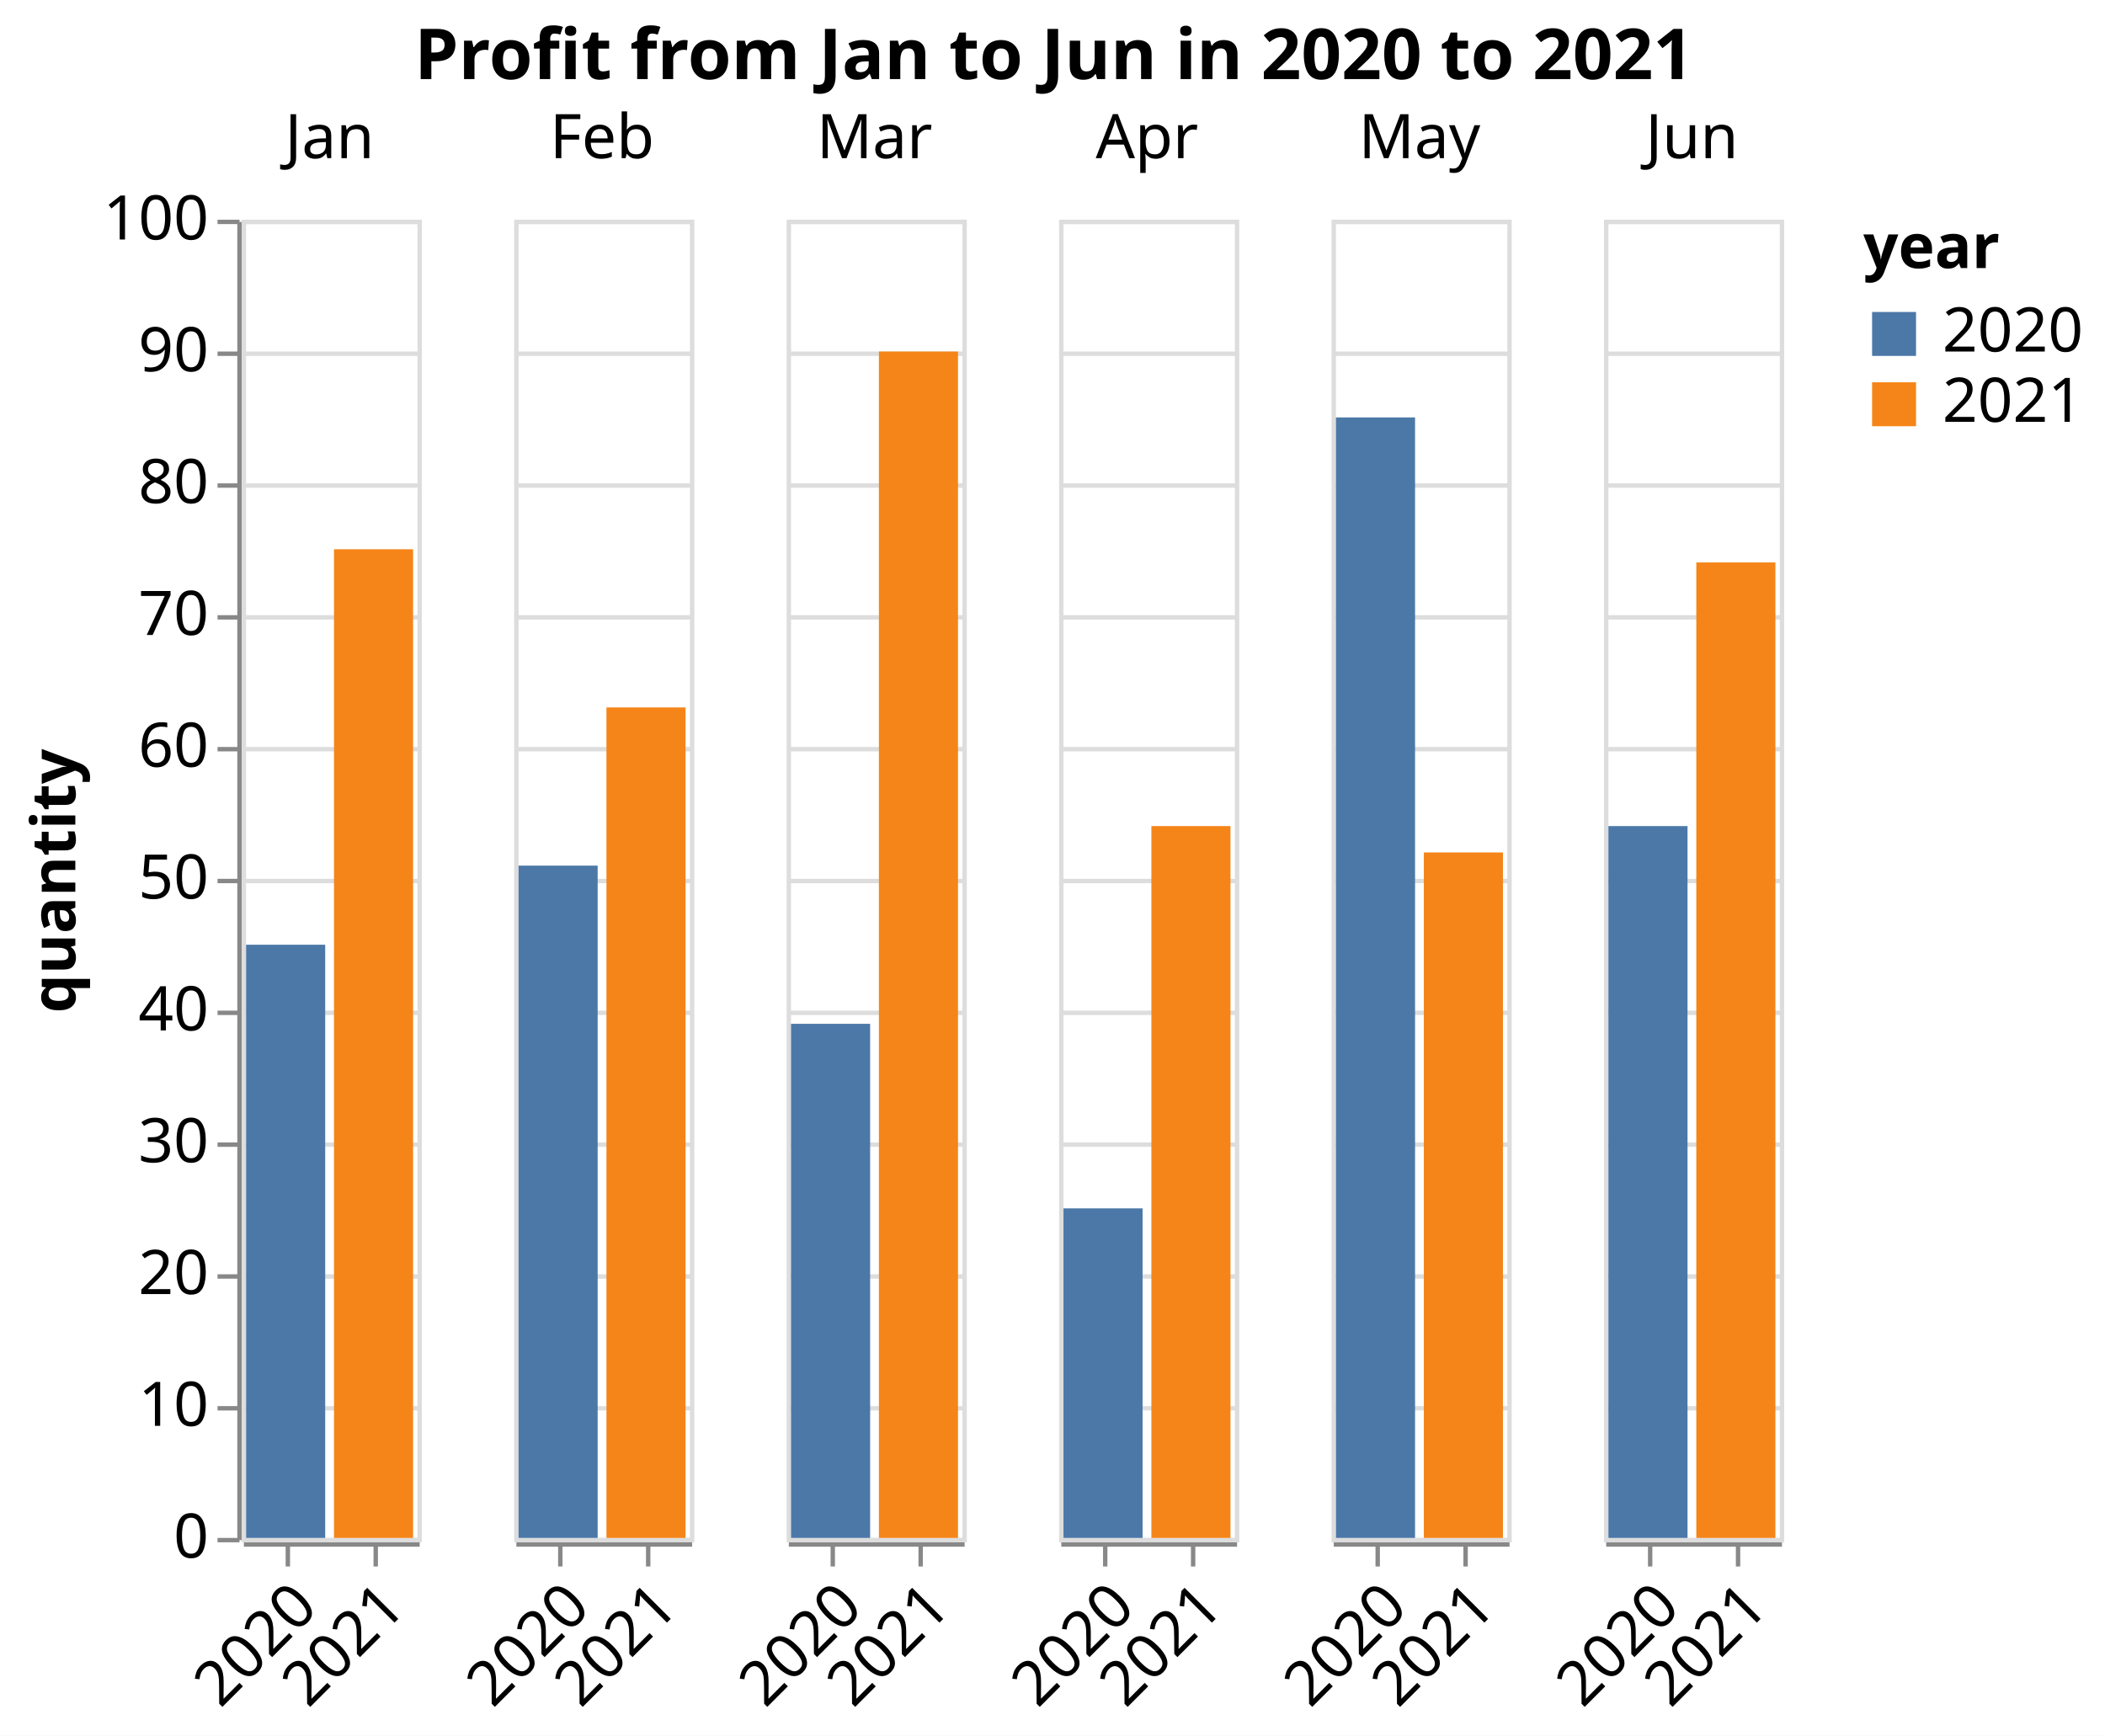
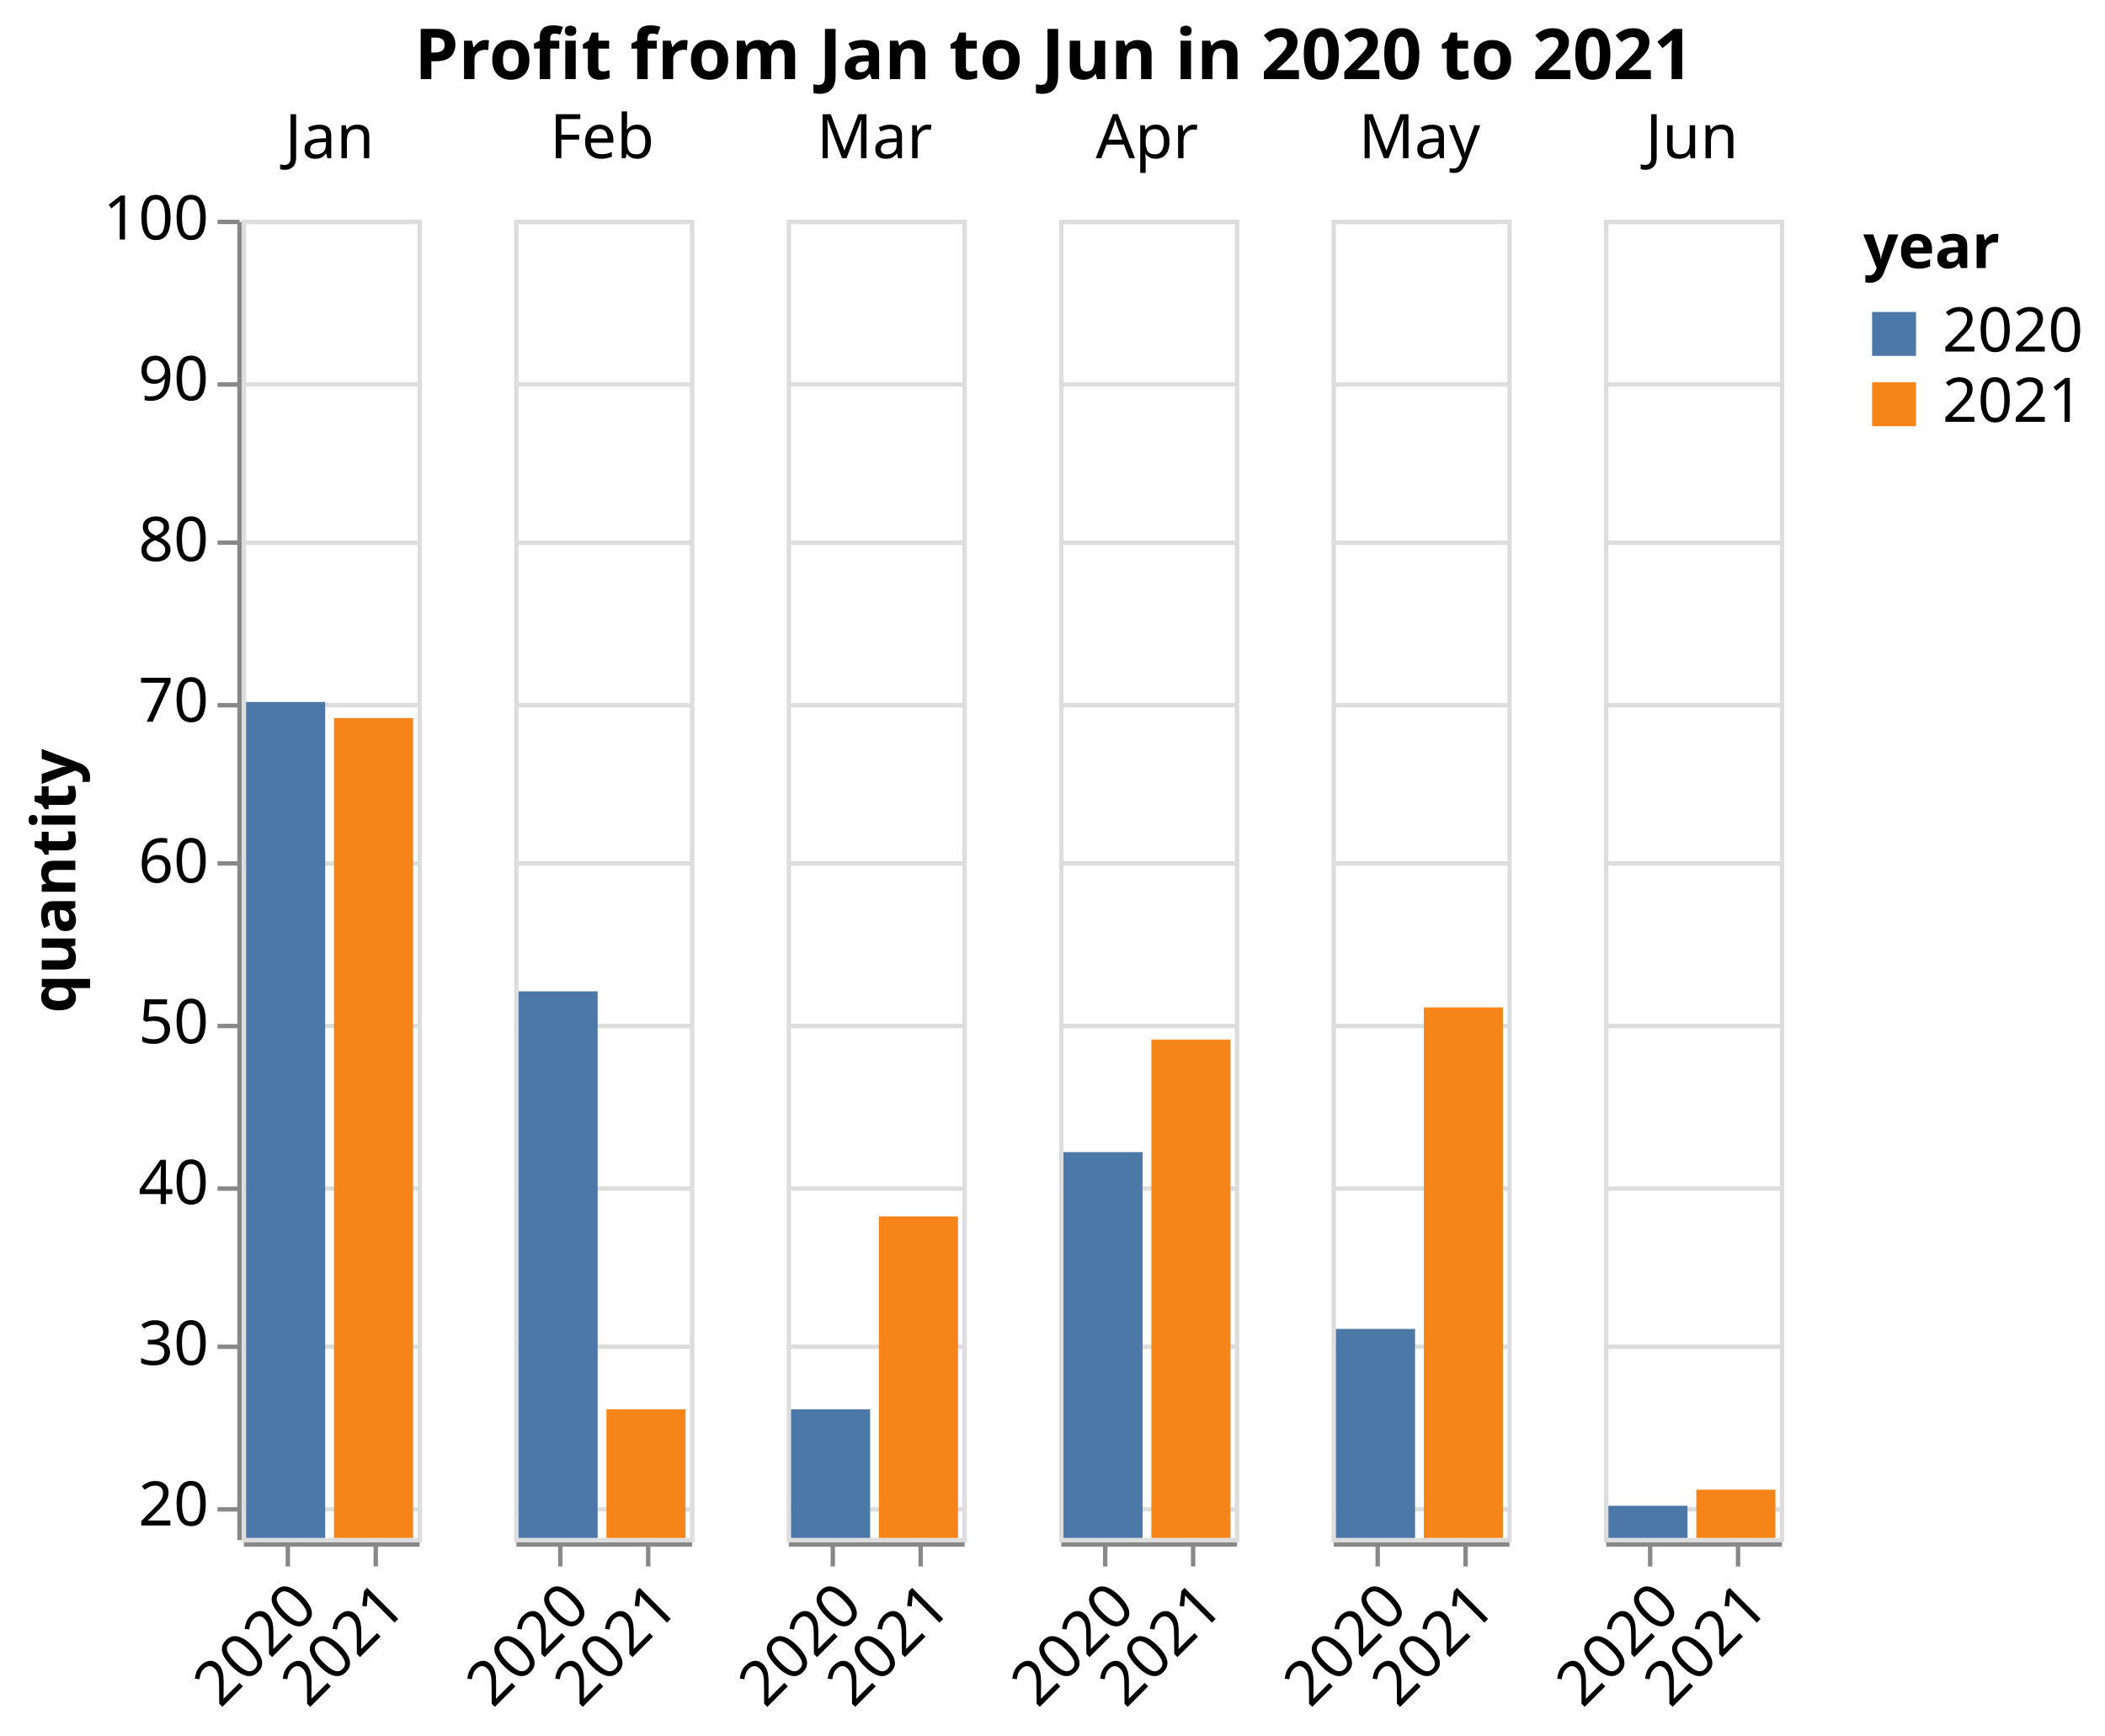
<svg xmlns="http://www.w3.org/2000/svg" version="1.1" class="marks" width="479" height="395" viewBox="0 0 479 395">
  <rect width="479" height="395" fill="white" />
  <g fill="none" stroke-miterlimit="10" transform="translate(55,50)">
    <g class="mark-group role-frame root" role="graphics-object" aria-roledescription="group mark container">
      <g transform="translate(0,0)">
        <path class="background" aria-hidden="true" d="M0,0h0v0h0Z" />
        <g>
          <g class="mark-group role-row-header row_header" role="graphics-object" aria-roledescription="group mark container">
            <g transform="translate(-1,0)">
              <path class="background" aria-hidden="true" d="M0,0h0v300h0Z" />
              <g>
-                 <g class="mark-group role-axis" role="graphics-symbol" aria-roledescription="axis" aria-label="Y-axis titled 'quantity' for a linear scale with values from 0 to 100">
-                   <g transform="translate(0.5,0.5)">
-                     <path class="background" aria-hidden="true" d="M0,0h0v0h0Z" pointer-events="none" />
-                     <g>
-                       <g class="mark-rule role-axis-tick" pointer-events="none">
-                         <line transform="translate(0,300)" x2="-5" y2="0" stroke="#888" stroke-width="1" opacity="1" />
-                         <line transform="translate(0,270)" x2="-5" y2="0" stroke="#888" stroke-width="1" opacity="1" />
-                         <line transform="translate(0,240)" x2="-5" y2="0" stroke="#888" stroke-width="1" opacity="1" />
-                         <line transform="translate(0,210)" x2="-5" y2="0" stroke="#888" stroke-width="1" opacity="1" />
-                         <line transform="translate(0,180)" x2="-5" y2="0" stroke="#888" stroke-width="1" opacity="1" />
-                         <line transform="translate(0,150)" x2="-5" y2="0" stroke="#888" stroke-width="1" opacity="1" />
-                         <line transform="translate(0,120)" x2="-5" y2="0" stroke="#888" stroke-width="1" opacity="1" />
-                         <line transform="translate(0,90)" x2="-5" y2="0" stroke="#888" stroke-width="1" opacity="1" />
-                         <line transform="translate(0,60)" x2="-5" y2="0" stroke="#888" stroke-width="1" opacity="1" />
-                         <line transform="translate(0,30)" x2="-5" y2="0" stroke="#888" stroke-width="1" opacity="1" />
+                 <g class="mark-group role-axis" role="graphics-symbol" aria-roledescription="axis" aria-label="Y-axis titled 'quantity' for a linear scale with values from 18 to 100">
+                   <g transform="translate(0.5,0.5)">
+                     <path class="background" aria-hidden="true" d="M0,0h0v0h0Z" pointer-events="none" />
+                     <g>
+                       <g class="mark-rule role-axis-tick" pointer-events="none">
+                         <line transform="translate(0,293)" x2="-5" y2="0" stroke="#888" stroke-width="1" opacity="1" />
+                         <line transform="translate(0,256)" x2="-5" y2="0" stroke="#888" stroke-width="1" opacity="1" />
+                         <line transform="translate(0,220)" x2="-5" y2="0" stroke="#888" stroke-width="1" opacity="1" />
+                         <line transform="translate(0,183)" x2="-5" y2="0" stroke="#888" stroke-width="1" opacity="1" />
+                         <line transform="translate(0,146)" x2="-5" y2="0" stroke="#888" stroke-width="1" opacity="1" />
+                         <line transform="translate(0,110)" x2="-5" y2="0" stroke="#888" stroke-width="1" opacity="1" />
+                         <line transform="translate(0,73)" x2="-5" y2="0" stroke="#888" stroke-width="1" opacity="1" />
+                         <line transform="translate(0,37)" x2="-5" y2="0" stroke="#888" stroke-width="1" opacity="1" />
                        <line transform="translate(0,0)" x2="-5" y2="0" stroke="#888" stroke-width="1" opacity="1" />
                      </g>
                      <g class="mark-text role-axis-label" pointer-events="none">
-                         <text text-anchor="end" transform="translate(-7,304)" font-family="sans-serif" font-size="14px" fill="#000" opacity="1">0</text>
-                         <text text-anchor="end" transform="translate(-7,274)" font-family="sans-serif" font-size="14px" fill="#000" opacity="1">10</text>
-                         <text text-anchor="end" transform="translate(-7,244)" font-family="sans-serif" font-size="14px" fill="#000" opacity="1">20</text>
-                         <text text-anchor="end" transform="translate(-7,214)" font-family="sans-serif" font-size="14px" fill="#000" opacity="1">30</text>
-                         <text text-anchor="end" transform="translate(-7,184)" font-family="sans-serif" font-size="14px" fill="#000" opacity="1">40</text>
-                         <text text-anchor="end" transform="translate(-7,154)" font-family="sans-serif" font-size="14px" fill="#000" opacity="1">50</text>
-                         <text text-anchor="end" transform="translate(-7,124)" font-family="sans-serif" font-size="14px" fill="#000" opacity="1">60</text>
-                         <text text-anchor="end" transform="translate(-7,94)" font-family="sans-serif" font-size="14px" fill="#000" opacity="1">70</text>
-                         <text text-anchor="end" transform="translate(-7,64)" font-family="sans-serif" font-size="14px" fill="#000" opacity="1">80</text>
-                         <text text-anchor="end" transform="translate(-7,34)" font-family="sans-serif" font-size="14px" fill="#000" opacity="1">90</text>
+                         <text text-anchor="end" transform="translate(-7,296.6829)" font-family="sans-serif" font-size="14px" fill="#000" opacity="1">20</text>
+                         <text text-anchor="end" transform="translate(-7,260.0976)" font-family="sans-serif" font-size="14px" fill="#000" opacity="1">30</text>
+                         <text text-anchor="end" transform="translate(-7,223.5122)" font-family="sans-serif" font-size="14px" fill="#000" opacity="1">40</text>
+                         <text text-anchor="end" transform="translate(-7,186.9268)" font-family="sans-serif" font-size="14px" fill="#000" opacity="1">50</text>
+                         <text text-anchor="end" transform="translate(-7,150.3415)" font-family="sans-serif" font-size="14px" fill="#000" opacity="1">60</text>
+                         <text text-anchor="end" transform="translate(-7,113.7561)" font-family="sans-serif" font-size="14px" fill="#000" opacity="1">70</text>
+                         <text text-anchor="end" transform="translate(-7,77.17073)" font-family="sans-serif" font-size="14px" fill="#000" opacity="1">80</text>
+                         <text text-anchor="end" transform="translate(-7,40.58537)" font-family="sans-serif" font-size="14px" fill="#000" opacity="1">90</text>
                        <text text-anchor="end" transform="translate(-7,4)" font-family="sans-serif" font-size="14px" fill="#000" opacity="1">100</text>
                      </g>
                      <g class="mark-rule role-axis-domain" pointer-events="none">
                        <line transform="translate(0,300)" x2="0" y2="-300" stroke="#888" stroke-width="1" opacity="1" />
                      </g>
                      <g class="mark-text role-axis-title" pointer-events="none">
                        <text text-anchor="middle" transform="translate(-34.3584,150) rotate(-90) translate(0,-3)" font-family="sans-serif" font-size="14px" font-weight="bold" fill="#000" opacity="1">quantity</text>
                      </g>
                    </g>
                    <path class="foreground" aria-hidden="true" d="" pointer-events="none" display="none" />
                  </g>
                </g>
              </g>
              <path class="foreground" aria-hidden="true" d="" display="none" />
            </g>
          </g>
          <g class="mark-group role-column-header column_header" role="graphics-object" aria-roledescription="group mark container">
            <g transform="translate(0,-1)">
              <path class="background" aria-hidden="true" d="M0,0h40v0h-40Z" />
              <g>
                <g class="mark-group role-title">
                  <g transform="translate(20,-24)">
                    <path class="background" aria-hidden="true" d="M0,0h0v0h0Z" pointer-events="none" />
                    <g>
                      <g class="mark-text role-title-text" role="graphics-symbol" aria-roledescription="title" aria-label="Title text 'Jan'" pointer-events="none">
                        <text text-anchor="middle" transform="translate(0,11)" font-family="sans-serif" font-size="14px" fill="#000" opacity="1">Jan</text>
                      </g>
                    </g>
                    <path class="foreground" aria-hidden="true" d="" pointer-events="none" display="none" />
                  </g>
                </g>
              </g>
              <path class="foreground" aria-hidden="true" d="" display="none" />
            </g>
            <g transform="translate(62,-1)">
              <path class="background" aria-hidden="true" d="M0,0h40v0h-40Z" />
              <g>
                <g class="mark-group role-title">
                  <g transform="translate(20,-24)">
                    <path class="background" aria-hidden="true" d="M0,0h0v0h0Z" pointer-events="none" />
                    <g>
                      <g class="mark-text role-title-text" role="graphics-symbol" aria-roledescription="title" aria-label="Title text 'Feb'" pointer-events="none">
                        <text text-anchor="middle" transform="translate(0,11)" font-family="sans-serif" font-size="14px" fill="#000" opacity="1">Feb</text>
                      </g>
                    </g>
                    <path class="foreground" aria-hidden="true" d="" pointer-events="none" display="none" />
                  </g>
                </g>
              </g>
              <path class="foreground" aria-hidden="true" d="" display="none" />
            </g>
            <g transform="translate(124,-1)">
              <path class="background" aria-hidden="true" d="M0,0h40v0h-40Z" />
              <g>
                <g class="mark-group role-title">
                  <g transform="translate(20,-24)">
                    <path class="background" aria-hidden="true" d="M0,0h0v0h0Z" pointer-events="none" />
                    <g>
                      <g class="mark-text role-title-text" role="graphics-symbol" aria-roledescription="title" aria-label="Title text 'Mar'" pointer-events="none">
                        <text text-anchor="middle" transform="translate(0,11)" font-family="sans-serif" font-size="14px" fill="#000" opacity="1">Mar</text>
                      </g>
                    </g>
                    <path class="foreground" aria-hidden="true" d="" pointer-events="none" display="none" />
                  </g>
                </g>
              </g>
              <path class="foreground" aria-hidden="true" d="" display="none" />
            </g>
            <g transform="translate(186,-1)">
              <path class="background" aria-hidden="true" d="M0,0h40v0h-40Z" />
              <g>
                <g class="mark-group role-title">
                  <g transform="translate(20,-24)">
                    <path class="background" aria-hidden="true" d="M0,0h0v0h0Z" pointer-events="none" />
                    <g>
                      <g class="mark-text role-title-text" role="graphics-symbol" aria-roledescription="title" aria-label="Title text 'Apr'" pointer-events="none">
                        <text text-anchor="middle" transform="translate(0,11)" font-family="sans-serif" font-size="14px" fill="#000" opacity="1">Apr</text>
                      </g>
                    </g>
                    <path class="foreground" aria-hidden="true" d="" pointer-events="none" display="none" />
                  </g>
                </g>
              </g>
              <path class="foreground" aria-hidden="true" d="" display="none" />
            </g>
            <g transform="translate(248,-1)">
              <path class="background" aria-hidden="true" d="M0,0h40v0h-40Z" />
              <g>
                <g class="mark-group role-title">
                  <g transform="translate(20,-24)">
                    <path class="background" aria-hidden="true" d="M0,0h0v0h0Z" pointer-events="none" />
                    <g>
                      <g class="mark-text role-title-text" role="graphics-symbol" aria-roledescription="title" aria-label="Title text 'May'" pointer-events="none">
                        <text text-anchor="middle" transform="translate(0,11)" font-family="sans-serif" font-size="14px" fill="#000" opacity="1">May</text>
                      </g>
                    </g>
                    <path class="foreground" aria-hidden="true" d="" pointer-events="none" display="none" />
                  </g>
                </g>
              </g>
              <path class="foreground" aria-hidden="true" d="" display="none" />
            </g>
            <g transform="translate(310,-1)">
              <path class="background" aria-hidden="true" d="M0,0h40v0h-40Z" />
              <g>
                <g class="mark-group role-title">
                  <g transform="translate(20,-24)">
                    <path class="background" aria-hidden="true" d="M0,0h0v0h0Z" pointer-events="none" />
                    <g>
                      <g class="mark-text role-title-text" role="graphics-symbol" aria-roledescription="title" aria-label="Title text 'Jun'" pointer-events="none">
                        <text text-anchor="middle" transform="translate(0,11)" font-family="sans-serif" font-size="14px" fill="#000" opacity="1">Jun</text>
                      </g>
                    </g>
                    <path class="foreground" aria-hidden="true" d="" pointer-events="none" display="none" />
                  </g>
                </g>
              </g>
              <path class="foreground" aria-hidden="true" d="" display="none" />
            </g>
          </g>
          <g class="mark-group role-column-footer column_footer" role="graphics-object" aria-roledescription="group mark container">
            <g transform="translate(0,301)">
              <path class="background" aria-hidden="true" d="M0,0h40v0h-40Z" />
              <g>
                <g class="mark-group role-axis" role="graphics-symbol" aria-roledescription="axis" aria-label="X-axis for a discrete scale with 2 values: 2020, 2021">
                  <g transform="translate(0.5,0.5)">
                    <path class="background" aria-hidden="true" d="M0,0h0v0h0Z" pointer-events="none" />
                    <g>
                      <g class="mark-rule role-axis-tick" pointer-events="none">
                        <line transform="translate(10,0)" x2="0" y2="5" stroke="#888" stroke-width="1" opacity="1" />
                        <line transform="translate(30,0)" x2="0" y2="5" stroke="#888" stroke-width="1" opacity="1" />
                      </g>
                      <g class="mark-text role-axis-label" pointer-events="none">
                        <text text-anchor="end" transform="translate(9.5,7) rotate(315) translate(0,11)" font-family="sans-serif" font-size="14px" fill="#000" opacity="1">2020</text>
                        <text text-anchor="end" transform="translate(29.5,7) rotate(315) translate(0,11)" font-family="sans-serif" font-size="14px" fill="#000" opacity="1">2021</text>
                      </g>
                      <g class="mark-rule role-axis-domain" pointer-events="none">
                        <line transform="translate(0,0)" x2="40" y2="0" stroke="#888" stroke-width="1" opacity="1" />
                      </g>
                    </g>
                    <path class="foreground" aria-hidden="true" d="" pointer-events="none" display="none" />
                  </g>
                </g>
              </g>
              <path class="foreground" aria-hidden="true" d="" display="none" />
            </g>
            <g transform="translate(62,301)">
              <path class="background" aria-hidden="true" d="M0,0h40v0h-40Z" />
              <g>
                <g class="mark-group role-axis" role="graphics-symbol" aria-roledescription="axis" aria-label="X-axis for a discrete scale with 2 values: 2020, 2021">
                  <g transform="translate(0.5,0.5)">
                    <path class="background" aria-hidden="true" d="M0,0h0v0h0Z" pointer-events="none" />
                    <g>
                      <g class="mark-rule role-axis-tick" pointer-events="none">
                        <line transform="translate(10,0)" x2="0" y2="5" stroke="#888" stroke-width="1" opacity="1" />
                        <line transform="translate(30,0)" x2="0" y2="5" stroke="#888" stroke-width="1" opacity="1" />
                      </g>
                      <g class="mark-text role-axis-label" pointer-events="none">
                        <text text-anchor="end" transform="translate(9.5,7) rotate(315) translate(0,11)" font-family="sans-serif" font-size="14px" fill="#000" opacity="1">2020</text>
                        <text text-anchor="end" transform="translate(29.5,7) rotate(315) translate(0,11)" font-family="sans-serif" font-size="14px" fill="#000" opacity="1">2021</text>
                      </g>
                      <g class="mark-rule role-axis-domain" pointer-events="none">
                        <line transform="translate(0,0)" x2="40" y2="0" stroke="#888" stroke-width="1" opacity="1" />
                      </g>
                    </g>
                    <path class="foreground" aria-hidden="true" d="" pointer-events="none" display="none" />
                  </g>
                </g>
              </g>
              <path class="foreground" aria-hidden="true" d="" display="none" />
            </g>
            <g transform="translate(124,301)">
              <path class="background" aria-hidden="true" d="M0,0h40v0h-40Z" />
              <g>
                <g class="mark-group role-axis" role="graphics-symbol" aria-roledescription="axis" aria-label="X-axis for a discrete scale with 2 values: 2020, 2021">
                  <g transform="translate(0.5,0.5)">
                    <path class="background" aria-hidden="true" d="M0,0h0v0h0Z" pointer-events="none" />
                    <g>
                      <g class="mark-rule role-axis-tick" pointer-events="none">
                        <line transform="translate(10,0)" x2="0" y2="5" stroke="#888" stroke-width="1" opacity="1" />
                        <line transform="translate(30,0)" x2="0" y2="5" stroke="#888" stroke-width="1" opacity="1" />
                      </g>
                      <g class="mark-text role-axis-label" pointer-events="none">
                        <text text-anchor="end" transform="translate(9.5,7) rotate(315) translate(0,11)" font-family="sans-serif" font-size="14px" fill="#000" opacity="1">2020</text>
                        <text text-anchor="end" transform="translate(29.5,7) rotate(315) translate(0,11)" font-family="sans-serif" font-size="14px" fill="#000" opacity="1">2021</text>
                      </g>
                      <g class="mark-rule role-axis-domain" pointer-events="none">
                        <line transform="translate(0,0)" x2="40" y2="0" stroke="#888" stroke-width="1" opacity="1" />
                      </g>
                    </g>
                    <path class="foreground" aria-hidden="true" d="" pointer-events="none" display="none" />
                  </g>
                </g>
              </g>
              <path class="foreground" aria-hidden="true" d="" display="none" />
            </g>
            <g transform="translate(186,301)">
              <path class="background" aria-hidden="true" d="M0,0h40v0h-40Z" />
              <g>
                <g class="mark-group role-axis" role="graphics-symbol" aria-roledescription="axis" aria-label="X-axis for a discrete scale with 2 values: 2020, 2021">
                  <g transform="translate(0.5,0.5)">
                    <path class="background" aria-hidden="true" d="M0,0h0v0h0Z" pointer-events="none" />
                    <g>
                      <g class="mark-rule role-axis-tick" pointer-events="none">
                        <line transform="translate(10,0)" x2="0" y2="5" stroke="#888" stroke-width="1" opacity="1" />
                        <line transform="translate(30,0)" x2="0" y2="5" stroke="#888" stroke-width="1" opacity="1" />
                      </g>
                      <g class="mark-text role-axis-label" pointer-events="none">
                        <text text-anchor="end" transform="translate(9.5,7) rotate(315) translate(0,11)" font-family="sans-serif" font-size="14px" fill="#000" opacity="1">2020</text>
                        <text text-anchor="end" transform="translate(29.5,7) rotate(315) translate(0,11)" font-family="sans-serif" font-size="14px" fill="#000" opacity="1">2021</text>
                      </g>
                      <g class="mark-rule role-axis-domain" pointer-events="none">
                        <line transform="translate(0,0)" x2="40" y2="0" stroke="#888" stroke-width="1" opacity="1" />
                      </g>
                    </g>
                    <path class="foreground" aria-hidden="true" d="" pointer-events="none" display="none" />
                  </g>
                </g>
              </g>
              <path class="foreground" aria-hidden="true" d="" display="none" />
            </g>
            <g transform="translate(248,301)">
              <path class="background" aria-hidden="true" d="M0,0h40v0h-40Z" />
              <g>
                <g class="mark-group role-axis" role="graphics-symbol" aria-roledescription="axis" aria-label="X-axis for a discrete scale with 2 values: 2020, 2021">
                  <g transform="translate(0.5,0.5)">
                    <path class="background" aria-hidden="true" d="M0,0h0v0h0Z" pointer-events="none" />
                    <g>
                      <g class="mark-rule role-axis-tick" pointer-events="none">
                        <line transform="translate(10,0)" x2="0" y2="5" stroke="#888" stroke-width="1" opacity="1" />
                        <line transform="translate(30,0)" x2="0" y2="5" stroke="#888" stroke-width="1" opacity="1" />
                      </g>
                      <g class="mark-text role-axis-label" pointer-events="none">
                        <text text-anchor="end" transform="translate(9.5,7) rotate(315) translate(0,11)" font-family="sans-serif" font-size="14px" fill="#000" opacity="1">2020</text>
                        <text text-anchor="end" transform="translate(29.5,7) rotate(315) translate(0,11)" font-family="sans-serif" font-size="14px" fill="#000" opacity="1">2021</text>
                      </g>
                      <g class="mark-rule role-axis-domain" pointer-events="none">
                        <line transform="translate(0,0)" x2="40" y2="0" stroke="#888" stroke-width="1" opacity="1" />
                      </g>
                    </g>
                    <path class="foreground" aria-hidden="true" d="" pointer-events="none" display="none" />
                  </g>
                </g>
              </g>
              <path class="foreground" aria-hidden="true" d="" display="none" />
            </g>
            <g transform="translate(310,301)">
              <path class="background" aria-hidden="true" d="M0,0h40v0h-40Z" />
              <g>
                <g class="mark-group role-axis" role="graphics-symbol" aria-roledescription="axis" aria-label="X-axis for a discrete scale with 2 values: 2020, 2021">
                  <g transform="translate(0.5,0.5)">
                    <path class="background" aria-hidden="true" d="M0,0h0v0h0Z" pointer-events="none" />
                    <g>
                      <g class="mark-rule role-axis-tick" pointer-events="none">
                        <line transform="translate(10,0)" x2="0" y2="5" stroke="#888" stroke-width="1" opacity="1" />
                        <line transform="translate(30,0)" x2="0" y2="5" stroke="#888" stroke-width="1" opacity="1" />
                      </g>
                      <g class="mark-text role-axis-label" pointer-events="none">
                        <text text-anchor="end" transform="translate(9.5,7) rotate(315) translate(0,11)" font-family="sans-serif" font-size="14px" fill="#000" opacity="1">2020</text>
                        <text text-anchor="end" transform="translate(29.5,7) rotate(315) translate(0,11)" font-family="sans-serif" font-size="14px" fill="#000" opacity="1">2021</text>
                      </g>
                      <g class="mark-rule role-axis-domain" pointer-events="none">
                        <line transform="translate(0,0)" x2="40" y2="0" stroke="#888" stroke-width="1" opacity="1" />
                      </g>
                    </g>
                    <path class="foreground" aria-hidden="true" d="" pointer-events="none" display="none" />
                  </g>
                </g>
              </g>
              <path class="foreground" aria-hidden="true" d="" display="none" />
            </g>
          </g>
          <g class="mark-group role-scope cell" role="graphics-object" aria-roledescription="group mark container">
            <g transform="translate(0,0)">
              <path class="background" aria-hidden="true" d="M0.5,0.5h40v300h-40Z" stroke="#ddd" />
              <g>
-                 <g class="mark-group role-axis" role="graphics-symbol" aria-roledescription="axis" aria-label="Y-axis for a linear scale with values from 0 to 100">
+                 <g class="mark-group role-axis" aria-hidden="true">
                  <g transform="translate(0.5,0.5)">
                    <path class="background" aria-hidden="true" d="M0,0h0v0h0Z" pointer-events="none" />
                    <g>
                      <g class="mark-rule role-axis-grid" pointer-events="none">
-                         <line transform="translate(0,300)" x2="40" y2="0" stroke="#ddd" stroke-width="1" opacity="1" />
-                         <line transform="translate(0,270)" x2="40" y2="0" stroke="#ddd" stroke-width="1" opacity="1" />
-                         <line transform="translate(0,240)" x2="40" y2="0" stroke="#ddd" stroke-width="1" opacity="1" />
-                         <line transform="translate(0,210)" x2="40" y2="0" stroke="#ddd" stroke-width="1" opacity="1" />
-                         <line transform="translate(0,180)" x2="40" y2="0" stroke="#ddd" stroke-width="1" opacity="1" />
-                         <line transform="translate(0,150)" x2="40" y2="0" stroke="#ddd" stroke-width="1" opacity="1" />
-                         <line transform="translate(0,120)" x2="40" y2="0" stroke="#ddd" stroke-width="1" opacity="1" />
-                         <line transform="translate(0,90)" x2="40" y2="0" stroke="#ddd" stroke-width="1" opacity="1" />
-                         <line transform="translate(0,60)" x2="40" y2="0" stroke="#ddd" stroke-width="1" opacity="1" />
-                         <line transform="translate(0,30)" x2="40" y2="0" stroke="#ddd" stroke-width="1" opacity="1" />
+                         <line transform="translate(0,293)" x2="40" y2="0" stroke="#ddd" stroke-width="1" opacity="1" />
+                         <line transform="translate(0,256)" x2="40" y2="0" stroke="#ddd" stroke-width="1" opacity="1" />
+                         <line transform="translate(0,220)" x2="40" y2="0" stroke="#ddd" stroke-width="1" opacity="1" />
+                         <line transform="translate(0,183)" x2="40" y2="0" stroke="#ddd" stroke-width="1" opacity="1" />
+                         <line transform="translate(0,146)" x2="40" y2="0" stroke="#ddd" stroke-width="1" opacity="1" />
+                         <line transform="translate(0,110)" x2="40" y2="0" stroke="#ddd" stroke-width="1" opacity="1" />
+                         <line transform="translate(0,73)" x2="40" y2="0" stroke="#ddd" stroke-width="1" opacity="1" />
+                         <line transform="translate(0,37)" x2="40" y2="0" stroke="#ddd" stroke-width="1" opacity="1" />
                        <line transform="translate(0,0)" x2="40" y2="0" stroke="#ddd" stroke-width="1" opacity="1" />
                      </g>
                    </g>
                    <path class="foreground" aria-hidden="true" d="" pointer-events="none" display="none" />
                  </g>
                </g>
-                 <g class="mark-rect role-mark child_marks" role="graphics-symbol" aria-roledescription="rect mark container">
-                   <path d="M1,165h18v135h-18Z" fill="#4c78a8" />
-                   <path d="M21,75h18v225h-18Z" fill="#f58518" />
+                 <g class="mark-rect role-mark child_marks" role="graphics-object" aria-roledescription="rect mark container">
+                   <path aria-label="year: 2020; quantity: 70" role="graphics-symbol" aria-roledescription="bar" d="M1,109.756h18v190.244h-18Z" fill="#4c78a8" />
+                   <path aria-label="year: 2021; quantity: 69" role="graphics-symbol" aria-roledescription="bar" d="M21,113.415h18v186.585h-18Z" fill="#f58518" />
                </g>
              </g>
              <path class="foreground" aria-hidden="true" d="" display="none" />
            </g>
            <g transform="translate(62,0)">
              <path class="background" aria-hidden="true" d="M0.5,0.5h40v300h-40Z" stroke="#ddd" />
              <g>
-                 <g class="mark-group role-axis" role="graphics-symbol" aria-roledescription="axis" aria-label="Y-axis for a linear scale with values from 0 to 100">
+                 <g class="mark-group role-axis" aria-hidden="true">
                  <g transform="translate(0.5,0.5)">
                    <path class="background" aria-hidden="true" d="M0,0h0v0h0Z" pointer-events="none" />
                    <g>
                      <g class="mark-rule role-axis-grid" pointer-events="none">
-                         <line transform="translate(0,300)" x2="40" y2="0" stroke="#ddd" stroke-width="1" opacity="1" />
-                         <line transform="translate(0,270)" x2="40" y2="0" stroke="#ddd" stroke-width="1" opacity="1" />
-                         <line transform="translate(0,240)" x2="40" y2="0" stroke="#ddd" stroke-width="1" opacity="1" />
-                         <line transform="translate(0,210)" x2="40" y2="0" stroke="#ddd" stroke-width="1" opacity="1" />
-                         <line transform="translate(0,180)" x2="40" y2="0" stroke="#ddd" stroke-width="1" opacity="1" />
-                         <line transform="translate(0,150)" x2="40" y2="0" stroke="#ddd" stroke-width="1" opacity="1" />
-                         <line transform="translate(0,120)" x2="40" y2="0" stroke="#ddd" stroke-width="1" opacity="1" />
-                         <line transform="translate(0,90)" x2="40" y2="0" stroke="#ddd" stroke-width="1" opacity="1" />
-                         <line transform="translate(0,60)" x2="40" y2="0" stroke="#ddd" stroke-width="1" opacity="1" />
-                         <line transform="translate(0,30)" x2="40" y2="0" stroke="#ddd" stroke-width="1" opacity="1" />
+                         <line transform="translate(0,293)" x2="40" y2="0" stroke="#ddd" stroke-width="1" opacity="1" />
+                         <line transform="translate(0,256)" x2="40" y2="0" stroke="#ddd" stroke-width="1" opacity="1" />
+                         <line transform="translate(0,220)" x2="40" y2="0" stroke="#ddd" stroke-width="1" opacity="1" />
+                         <line transform="translate(0,183)" x2="40" y2="0" stroke="#ddd" stroke-width="1" opacity="1" />
+                         <line transform="translate(0,146)" x2="40" y2="0" stroke="#ddd" stroke-width="1" opacity="1" />
+                         <line transform="translate(0,110)" x2="40" y2="0" stroke="#ddd" stroke-width="1" opacity="1" />
+                         <line transform="translate(0,73)" x2="40" y2="0" stroke="#ddd" stroke-width="1" opacity="1" />
+                         <line transform="translate(0,37)" x2="40" y2="0" stroke="#ddd" stroke-width="1" opacity="1" />
                        <line transform="translate(0,0)" x2="40" y2="0" stroke="#ddd" stroke-width="1" opacity="1" />
                      </g>
                    </g>
                    <path class="foreground" aria-hidden="true" d="" pointer-events="none" display="none" />
                  </g>
                </g>
-                 <g class="mark-rect role-mark child_marks" role="graphics-symbol" aria-roledescription="rect mark container">
-                   <path d="M1,147h18v153h-18Z" fill="#4c78a8" />
-                   <path d="M21,111h18v189h-18Z" fill="#f58518" />
+                 <g class="mark-rect role-mark child_marks" role="graphics-object" aria-roledescription="rect mark container">
+                   <path aria-label="year: 2020; quantity: 52" role="graphics-symbol" aria-roledescription="bar" d="M1,175.61h18v124.39h-18Z" fill="#4c78a8" />
+                   <path aria-label="year: 2021; quantity: 26" role="graphics-symbol" aria-roledescription="bar" d="M21,270.732h18v29.268h-18Z" fill="#f58518" />
                </g>
              </g>
              <path class="foreground" aria-hidden="true" d="" display="none" />
            </g>
            <g transform="translate(124,0)">
              <path class="background" aria-hidden="true" d="M0.5,0.5h40v300h-40Z" stroke="#ddd" />
              <g>
-                 <g class="mark-group role-axis" role="graphics-symbol" aria-roledescription="axis" aria-label="Y-axis for a linear scale with values from 0 to 100">
+                 <g class="mark-group role-axis" aria-hidden="true">
                  <g transform="translate(0.5,0.5)">
                    <path class="background" aria-hidden="true" d="M0,0h0v0h0Z" pointer-events="none" />
                    <g>
                      <g class="mark-rule role-axis-grid" pointer-events="none">
-                         <line transform="translate(0,300)" x2="40" y2="0" stroke="#ddd" stroke-width="1" opacity="1" />
-                         <line transform="translate(0,270)" x2="40" y2="0" stroke="#ddd" stroke-width="1" opacity="1" />
-                         <line transform="translate(0,240)" x2="40" y2="0" stroke="#ddd" stroke-width="1" opacity="1" />
-                         <line transform="translate(0,210)" x2="40" y2="0" stroke="#ddd" stroke-width="1" opacity="1" />
-                         <line transform="translate(0,180)" x2="40" y2="0" stroke="#ddd" stroke-width="1" opacity="1" />
-                         <line transform="translate(0,150)" x2="40" y2="0" stroke="#ddd" stroke-width="1" opacity="1" />
-                         <line transform="translate(0,120)" x2="40" y2="0" stroke="#ddd" stroke-width="1" opacity="1" />
-                         <line transform="translate(0,90)" x2="40" y2="0" stroke="#ddd" stroke-width="1" opacity="1" />
-                         <line transform="translate(0,60)" x2="40" y2="0" stroke="#ddd" stroke-width="1" opacity="1" />
-                         <line transform="translate(0,30)" x2="40" y2="0" stroke="#ddd" stroke-width="1" opacity="1" />
+                         <line transform="translate(0,293)" x2="40" y2="0" stroke="#ddd" stroke-width="1" opacity="1" />
+                         <line transform="translate(0,256)" x2="40" y2="0" stroke="#ddd" stroke-width="1" opacity="1" />
+                         <line transform="translate(0,220)" x2="40" y2="0" stroke="#ddd" stroke-width="1" opacity="1" />
+                         <line transform="translate(0,183)" x2="40" y2="0" stroke="#ddd" stroke-width="1" opacity="1" />
+                         <line transform="translate(0,146)" x2="40" y2="0" stroke="#ddd" stroke-width="1" opacity="1" />
+                         <line transform="translate(0,110)" x2="40" y2="0" stroke="#ddd" stroke-width="1" opacity="1" />
+                         <line transform="translate(0,73)" x2="40" y2="0" stroke="#ddd" stroke-width="1" opacity="1" />
+                         <line transform="translate(0,37)" x2="40" y2="0" stroke="#ddd" stroke-width="1" opacity="1" />
                        <line transform="translate(0,0)" x2="40" y2="0" stroke="#ddd" stroke-width="1" opacity="1" />
                      </g>
                    </g>
                    <path class="foreground" aria-hidden="true" d="" pointer-events="none" display="none" />
                  </g>
                </g>
-                 <g class="mark-rect role-mark child_marks" role="graphics-symbol" aria-roledescription="rect mark container">
-                   <path d="M1,183h18v117h-18Z" fill="#4c78a8" />
-                   <path d="M21,30h18v270h-18Z" fill="#f58518" />
+                 <g class="mark-rect role-mark child_marks" role="graphics-object" aria-roledescription="rect mark container">
+                   <path aria-label="year: 2020; quantity: 26" role="graphics-symbol" aria-roledescription="bar" d="M1,270.732h18v29.268h-18Z" fill="#4c78a8" />
+                   <path aria-label="year: 2021; quantity: 38" role="graphics-symbol" aria-roledescription="bar" d="M21,226.829h18v73.171h-18Z" fill="#f58518" />
                </g>
              </g>
              <path class="foreground" aria-hidden="true" d="" display="none" />
            </g>
            <g transform="translate(186,0)">
              <path class="background" aria-hidden="true" d="M0.5,0.5h40v300h-40Z" stroke="#ddd" />
              <g>
-                 <g class="mark-group role-axis" role="graphics-symbol" aria-roledescription="axis" aria-label="Y-axis for a linear scale with values from 0 to 100">
+                 <g class="mark-group role-axis" aria-hidden="true">
                  <g transform="translate(0.5,0.5)">
                    <path class="background" aria-hidden="true" d="M0,0h0v0h0Z" pointer-events="none" />
                    <g>
                      <g class="mark-rule role-axis-grid" pointer-events="none">
-                         <line transform="translate(0,300)" x2="40" y2="0" stroke="#ddd" stroke-width="1" opacity="1" />
-                         <line transform="translate(0,270)" x2="40" y2="0" stroke="#ddd" stroke-width="1" opacity="1" />
-                         <line transform="translate(0,240)" x2="40" y2="0" stroke="#ddd" stroke-width="1" opacity="1" />
-                         <line transform="translate(0,210)" x2="40" y2="0" stroke="#ddd" stroke-width="1" opacity="1" />
-                         <line transform="translate(0,180)" x2="40" y2="0" stroke="#ddd" stroke-width="1" opacity="1" />
-                         <line transform="translate(0,150)" x2="40" y2="0" stroke="#ddd" stroke-width="1" opacity="1" />
-                         <line transform="translate(0,120)" x2="40" y2="0" stroke="#ddd" stroke-width="1" opacity="1" />
-                         <line transform="translate(0,90)" x2="40" y2="0" stroke="#ddd" stroke-width="1" opacity="1" />
-                         <line transform="translate(0,60)" x2="40" y2="0" stroke="#ddd" stroke-width="1" opacity="1" />
-                         <line transform="translate(0,30)" x2="40" y2="0" stroke="#ddd" stroke-width="1" opacity="1" />
+                         <line transform="translate(0,293)" x2="40" y2="0" stroke="#ddd" stroke-width="1" opacity="1" />
+                         <line transform="translate(0,256)" x2="40" y2="0" stroke="#ddd" stroke-width="1" opacity="1" />
+                         <line transform="translate(0,220)" x2="40" y2="0" stroke="#ddd" stroke-width="1" opacity="1" />
+                         <line transform="translate(0,183)" x2="40" y2="0" stroke="#ddd" stroke-width="1" opacity="1" />
+                         <line transform="translate(0,146)" x2="40" y2="0" stroke="#ddd" stroke-width="1" opacity="1" />
+                         <line transform="translate(0,110)" x2="40" y2="0" stroke="#ddd" stroke-width="1" opacity="1" />
+                         <line transform="translate(0,73)" x2="40" y2="0" stroke="#ddd" stroke-width="1" opacity="1" />
+                         <line transform="translate(0,37)" x2="40" y2="0" stroke="#ddd" stroke-width="1" opacity="1" />
                        <line transform="translate(0,0)" x2="40" y2="0" stroke="#ddd" stroke-width="1" opacity="1" />
                      </g>
                    </g>
                    <path class="foreground" aria-hidden="true" d="" pointer-events="none" display="none" />
                  </g>
                </g>
-                 <g class="mark-rect role-mark child_marks" role="graphics-symbol" aria-roledescription="rect mark container">
-                   <path d="M1,225h18v75h-18Z" fill="#4c78a8" />
-                   <path d="M21,138h18v162h-18Z" fill="#f58518" />
+                 <g class="mark-rect role-mark child_marks" role="graphics-object" aria-roledescription="rect mark container">
+                   <path aria-label="year: 2020; quantity: 42" role="graphics-symbol" aria-roledescription="bar" d="M1,212.195h18v87.805h-18Z" fill="#4c78a8" />
+                   <path aria-label="year: 2021; quantity: 49" role="graphics-symbol" aria-roledescription="bar" d="M21,186.585h18v113.415h-18Z" fill="#f58518" />
                </g>
              </g>
              <path class="foreground" aria-hidden="true" d="" display="none" />
            </g>
            <g transform="translate(248,0)">
              <path class="background" aria-hidden="true" d="M0.5,0.5h40v300h-40Z" stroke="#ddd" />
              <g>
-                 <g class="mark-group role-axis" role="graphics-symbol" aria-roledescription="axis" aria-label="Y-axis for a linear scale with values from 0 to 100">
+                 <g class="mark-group role-axis" aria-hidden="true">
                  <g transform="translate(0.5,0.5)">
                    <path class="background" aria-hidden="true" d="M0,0h0v0h0Z" pointer-events="none" />
                    <g>
                      <g class="mark-rule role-axis-grid" pointer-events="none">
-                         <line transform="translate(0,300)" x2="40" y2="0" stroke="#ddd" stroke-width="1" opacity="1" />
-                         <line transform="translate(0,270)" x2="40" y2="0" stroke="#ddd" stroke-width="1" opacity="1" />
-                         <line transform="translate(0,240)" x2="40" y2="0" stroke="#ddd" stroke-width="1" opacity="1" />
-                         <line transform="translate(0,210)" x2="40" y2="0" stroke="#ddd" stroke-width="1" opacity="1" />
-                         <line transform="translate(0,180)" x2="40" y2="0" stroke="#ddd" stroke-width="1" opacity="1" />
-                         <line transform="translate(0,150)" x2="40" y2="0" stroke="#ddd" stroke-width="1" opacity="1" />
-                         <line transform="translate(0,120)" x2="40" y2="0" stroke="#ddd" stroke-width="1" opacity="1" />
-                         <line transform="translate(0,90)" x2="40" y2="0" stroke="#ddd" stroke-width="1" opacity="1" />
-                         <line transform="translate(0,60)" x2="40" y2="0" stroke="#ddd" stroke-width="1" opacity="1" />
-                         <line transform="translate(0,30)" x2="40" y2="0" stroke="#ddd" stroke-width="1" opacity="1" />
+                         <line transform="translate(0,293)" x2="40" y2="0" stroke="#ddd" stroke-width="1" opacity="1" />
+                         <line transform="translate(0,256)" x2="40" y2="0" stroke="#ddd" stroke-width="1" opacity="1" />
+                         <line transform="translate(0,220)" x2="40" y2="0" stroke="#ddd" stroke-width="1" opacity="1" />
+                         <line transform="translate(0,183)" x2="40" y2="0" stroke="#ddd" stroke-width="1" opacity="1" />
+                         <line transform="translate(0,146)" x2="40" y2="0" stroke="#ddd" stroke-width="1" opacity="1" />
+                         <line transform="translate(0,110)" x2="40" y2="0" stroke="#ddd" stroke-width="1" opacity="1" />
+                         <line transform="translate(0,73)" x2="40" y2="0" stroke="#ddd" stroke-width="1" opacity="1" />
+                         <line transform="translate(0,37)" x2="40" y2="0" stroke="#ddd" stroke-width="1" opacity="1" />
                        <line transform="translate(0,0)" x2="40" y2="0" stroke="#ddd" stroke-width="1" opacity="1" />
                      </g>
                    </g>
                    <path class="foreground" aria-hidden="true" d="" pointer-events="none" display="none" />
                  </g>
                </g>
-                 <g class="mark-rect role-mark child_marks" role="graphics-symbol" aria-roledescription="rect mark container">
-                   <path d="M1,45h18v255h-18Z" fill="#4c78a8" />
-                   <path d="M21,144h18v156h-18Z" fill="#f58518" />
+                 <g class="mark-rect role-mark child_marks" role="graphics-object" aria-roledescription="rect mark container">
+                   <path aria-label="year: 2020; quantity: 31" role="graphics-symbol" aria-roledescription="bar" d="M1,252.439h18v47.561h-18Z" fill="#4c78a8" />
+                   <path aria-label="year: 2021; quantity: 51" role="graphics-symbol" aria-roledescription="bar" d="M21,179.268h18v120.732h-18Z" fill="#f58518" />
                </g>
              </g>
              <path class="foreground" aria-hidden="true" d="" display="none" />
            </g>
            <g transform="translate(310,0)">
              <path class="background" aria-hidden="true" d="M0.5,0.5h40v300h-40Z" stroke="#ddd" />
              <g>
-                 <g class="mark-group role-axis" role="graphics-symbol" aria-roledescription="axis" aria-label="Y-axis for a linear scale with values from 0 to 100">
+                 <g class="mark-group role-axis" aria-hidden="true">
                  <g transform="translate(0.5,0.5)">
                    <path class="background" aria-hidden="true" d="M0,0h0v0h0Z" pointer-events="none" />
                    <g>
                      <g class="mark-rule role-axis-grid" pointer-events="none">
-                         <line transform="translate(0,300)" x2="40" y2="0" stroke="#ddd" stroke-width="1" opacity="1" />
-                         <line transform="translate(0,270)" x2="40" y2="0" stroke="#ddd" stroke-width="1" opacity="1" />
-                         <line transform="translate(0,240)" x2="40" y2="0" stroke="#ddd" stroke-width="1" opacity="1" />
-                         <line transform="translate(0,210)" x2="40" y2="0" stroke="#ddd" stroke-width="1" opacity="1" />
-                         <line transform="translate(0,180)" x2="40" y2="0" stroke="#ddd" stroke-width="1" opacity="1" />
-                         <line transform="translate(0,150)" x2="40" y2="0" stroke="#ddd" stroke-width="1" opacity="1" />
-                         <line transform="translate(0,120)" x2="40" y2="0" stroke="#ddd" stroke-width="1" opacity="1" />
-                         <line transform="translate(0,90)" x2="40" y2="0" stroke="#ddd" stroke-width="1" opacity="1" />
-                         <line transform="translate(0,60)" x2="40" y2="0" stroke="#ddd" stroke-width="1" opacity="1" />
-                         <line transform="translate(0,30)" x2="40" y2="0" stroke="#ddd" stroke-width="1" opacity="1" />
+                         <line transform="translate(0,293)" x2="40" y2="0" stroke="#ddd" stroke-width="1" opacity="1" />
+                         <line transform="translate(0,256)" x2="40" y2="0" stroke="#ddd" stroke-width="1" opacity="1" />
+                         <line transform="translate(0,220)" x2="40" y2="0" stroke="#ddd" stroke-width="1" opacity="1" />
+                         <line transform="translate(0,183)" x2="40" y2="0" stroke="#ddd" stroke-width="1" opacity="1" />
+                         <line transform="translate(0,146)" x2="40" y2="0" stroke="#ddd" stroke-width="1" opacity="1" />
+                         <line transform="translate(0,110)" x2="40" y2="0" stroke="#ddd" stroke-width="1" opacity="1" />
+                         <line transform="translate(0,73)" x2="40" y2="0" stroke="#ddd" stroke-width="1" opacity="1" />
+                         <line transform="translate(0,37)" x2="40" y2="0" stroke="#ddd" stroke-width="1" opacity="1" />
                        <line transform="translate(0,0)" x2="40" y2="0" stroke="#ddd" stroke-width="1" opacity="1" />
                      </g>
                    </g>
                    <path class="foreground" aria-hidden="true" d="" pointer-events="none" display="none" />
                  </g>
                </g>
-                 <g class="mark-rect role-mark child_marks" role="graphics-symbol" aria-roledescription="rect mark container">
-                   <path d="M1,138h18v162h-18Z" fill="#4c78a8" />
-                   <path d="M21,78h18v222h-18Z" fill="#f58518" />
+                 <g class="mark-rect role-mark child_marks" role="graphics-object" aria-roledescription="rect mark container">
+                   <path aria-label="year: 2020; quantity: 20" role="graphics-symbol" aria-roledescription="bar" d="M1,292.683h18v7.317h-18Z" fill="#4c78a8" />
+                   <path aria-label="year: 2021; quantity: 21" role="graphics-symbol" aria-roledescription="bar" d="M21,289.024h18v10.976h-18Z" fill="#f58518" />
                </g>
              </g>
              <path class="foreground" aria-hidden="true" d="" display="none" />
            </g>
          </g>
          <g class="mark-group role-legend" role="graphics-symbol" aria-roledescription="legend" aria-label="Symbol legend titled 'year' for fill color with 2 values: 2020, 2021">
            <g transform="translate(369,0)">
              <path class="background" aria-hidden="true" d="M0,0h50v49h-50Z" pointer-events="none" />
              <g>
                <g class="mark-group role-legend-entry">
                  <g transform="translate(0,19)">
                    <path class="background" aria-hidden="true" d="M0,0h0v0h0Z" pointer-events="none" />
                    <g>
                      <g class="mark-group role-scope" role="graphics-object" aria-roledescription="group mark container">
                        <g transform="translate(0,0)">
                          <path class="background" aria-hidden="true" d="M0,0h49.145v14h-49.145Z" pointer-events="none" opacity="1" />
                          <g>
                            <g class="mark-symbol role-legend-symbol" pointer-events="none">
                              <path transform="translate(7,7)" d="M-5,-5h10v10h-10Z" fill="#4c78a8" stroke-width="1.5" opacity="1" />
                            </g>
                            <g class="mark-text role-legend-label" pointer-events="none">
                              <text text-anchor="start" transform="translate(18,11)" font-family="sans-serif" font-size="14px" fill="#000" opacity="1">2020</text>
                            </g>
                          </g>
                          <path class="foreground" aria-hidden="true" d="" pointer-events="none" display="none" />
                        </g>
                        <g transform="translate(0,16)">
                          <path class="background" aria-hidden="true" d="M0,0h49.145v14h-49.145Z" pointer-events="none" opacity="1" />
                          <g>
                            <g class="mark-symbol role-legend-symbol" pointer-events="none">
                              <path transform="translate(7,7)" d="M-5,-5h10v10h-10Z" fill="#f58518" stroke-width="1.5" opacity="1" />
                            </g>
                            <g class="mark-text role-legend-label" pointer-events="none">
                              <text text-anchor="start" transform="translate(18,11)" font-family="sans-serif" font-size="14px" fill="#000" opacity="1">2021</text>
                            </g>
                          </g>
                          <path class="foreground" aria-hidden="true" d="" pointer-events="none" display="none" />
                        </g>
                      </g>
                    </g>
                    <path class="foreground" aria-hidden="true" d="" pointer-events="none" display="none" />
                  </g>
                </g>
                <g class="mark-text role-legend-title" pointer-events="none">
                  <text text-anchor="start" transform="translate(0,11)" font-family="sans-serif" font-size="14px" font-weight="bold" fill="#000" opacity="1">year</text>
                </g>
              </g>
              <path class="foreground" aria-hidden="true" d="" pointer-events="none" display="none" />
            </g>
          </g>
          <g class="mark-group role-title">
            <g transform="translate(184.8208,-45)">
              <path class="background" aria-hidden="true" d="M0,0h0v0h0Z" pointer-events="none" />
              <g>
                <g class="mark-text role-title-text" role="graphics-symbol" aria-roledescription="title" aria-label="Title text 'Profit from Jan to Jun in 2020 to 2021'" pointer-events="none">
                  <text text-anchor="middle" transform="translate(0,13)" font-family="sans-serif" font-size="16px" font-weight="bold" fill="#000" opacity="1">Profit from Jan to Jun in 2020 to 2021</text>
                </g>
              </g>
              <path class="foreground" aria-hidden="true" d="" pointer-events="none" display="none" />
            </g>
          </g>
        </g>
        <path class="foreground" aria-hidden="true" d="" display="none" />
      </g>
    </g>
  </g>
</svg>
